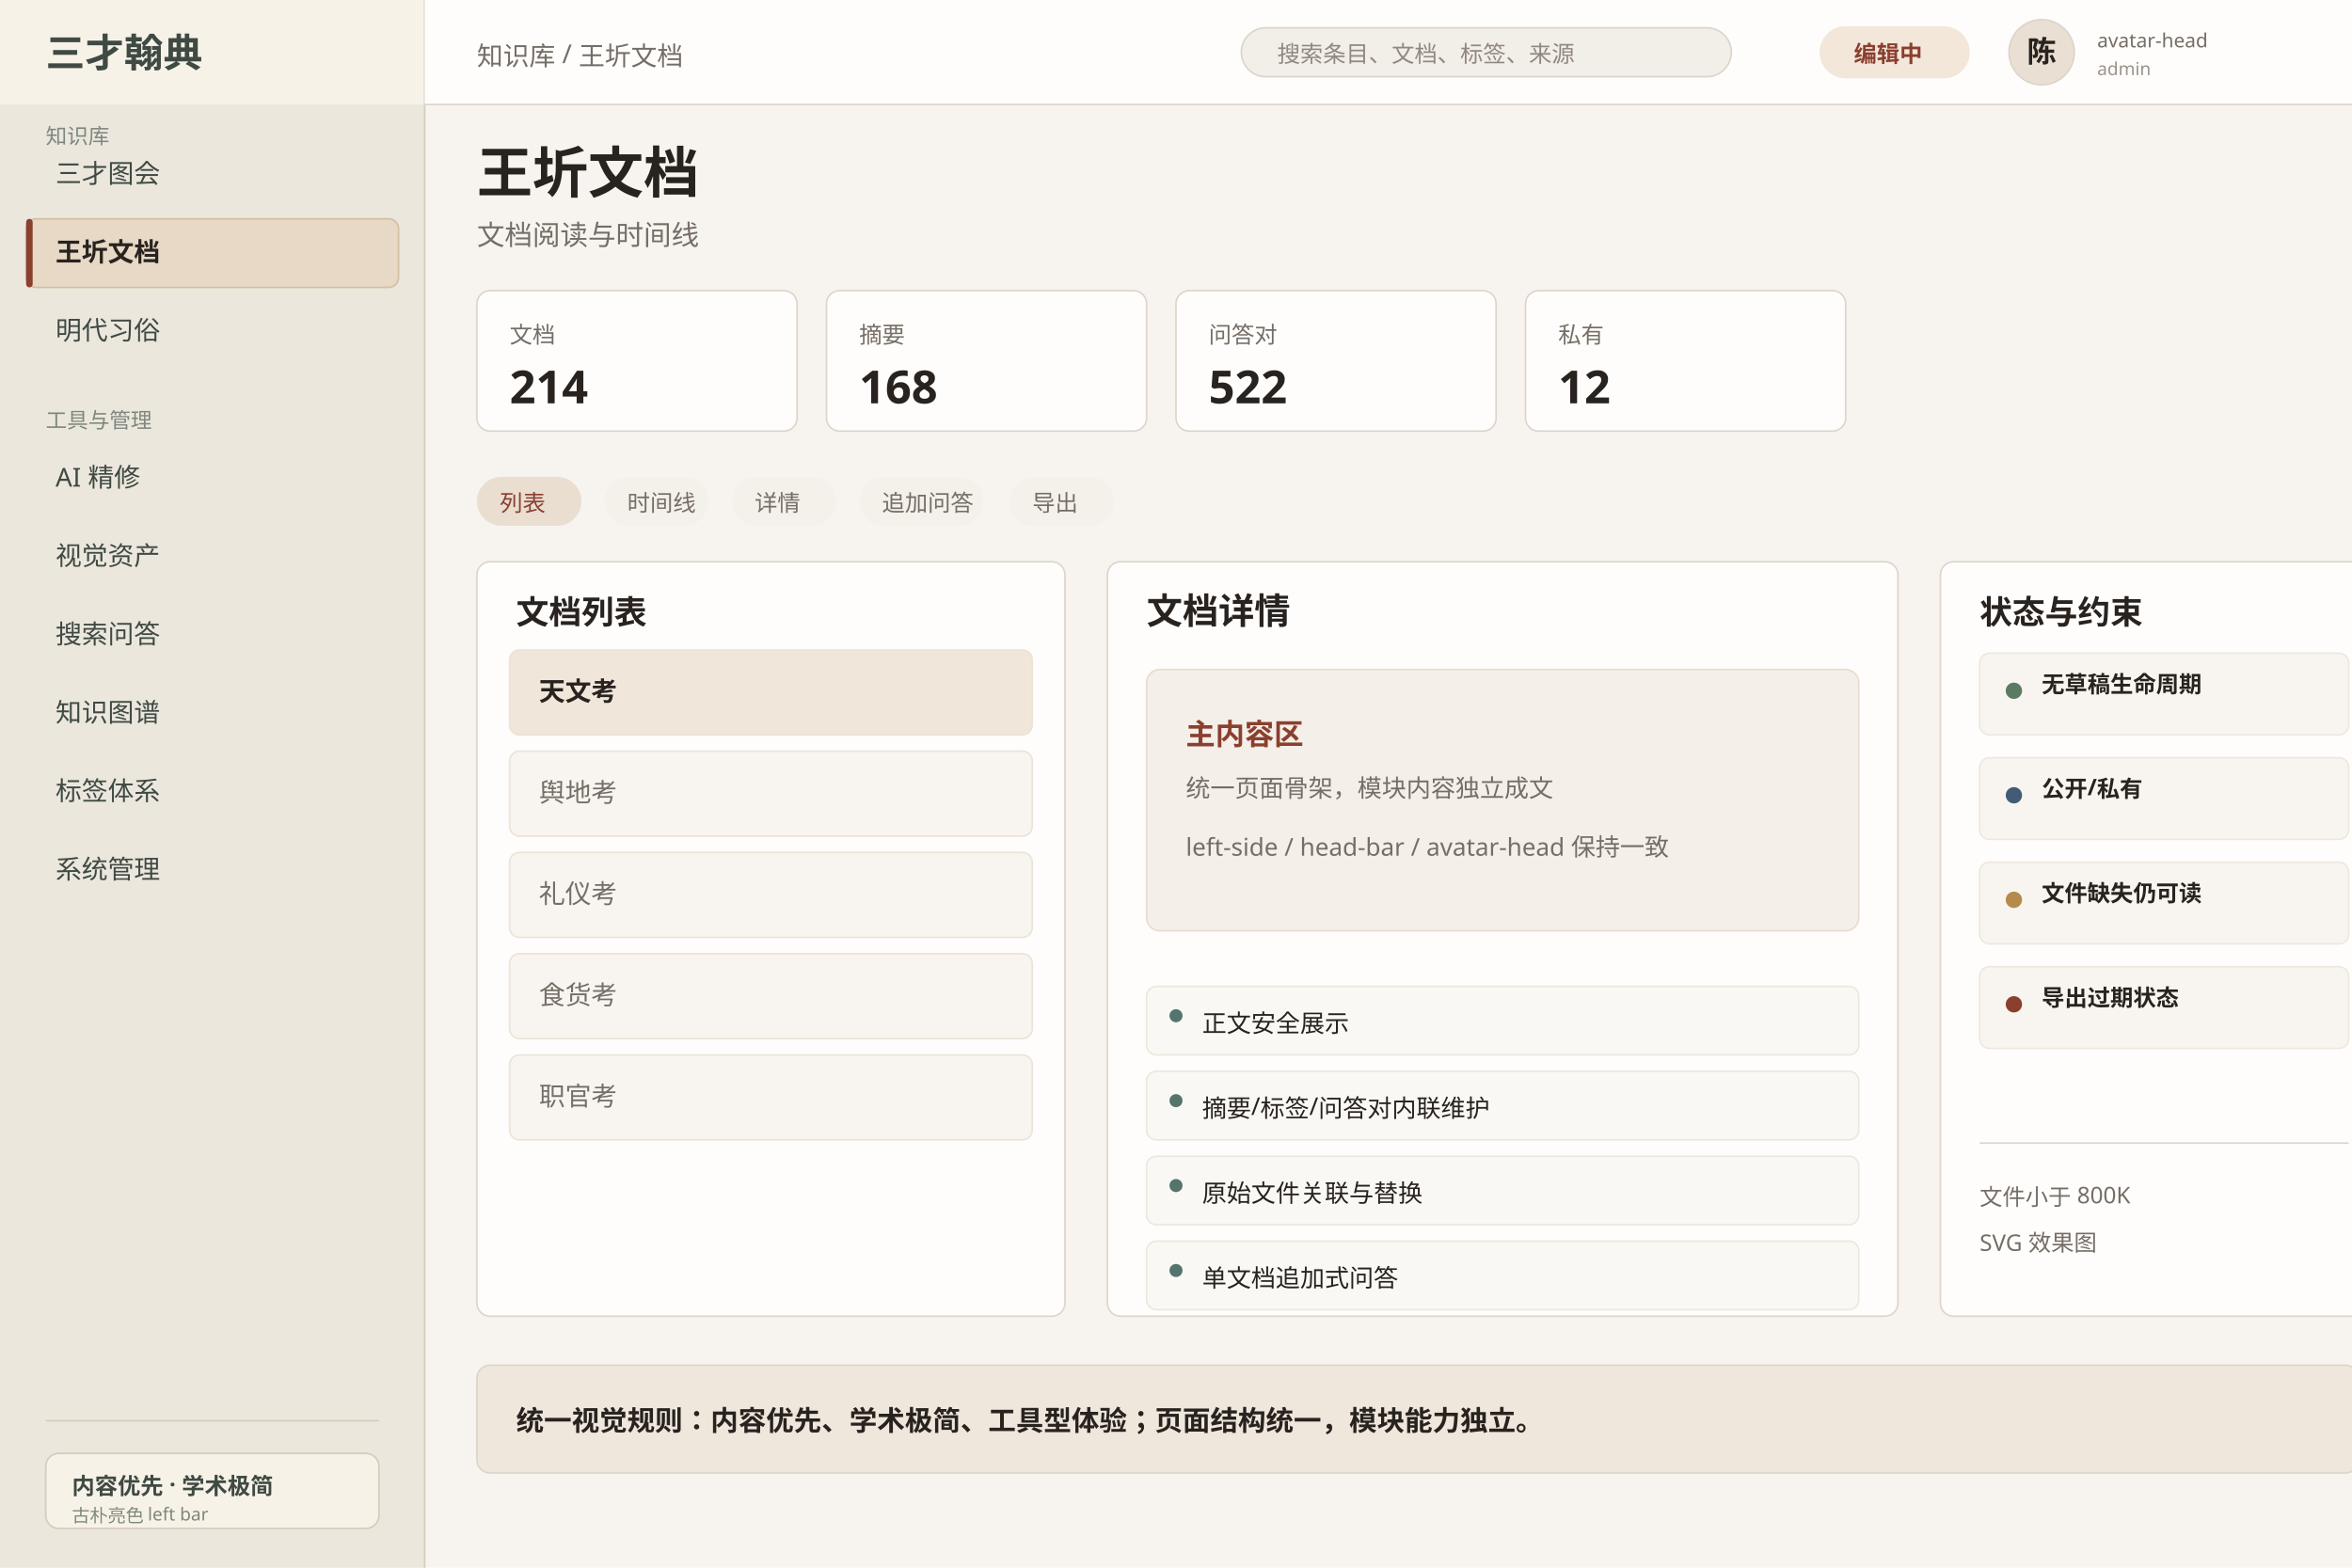
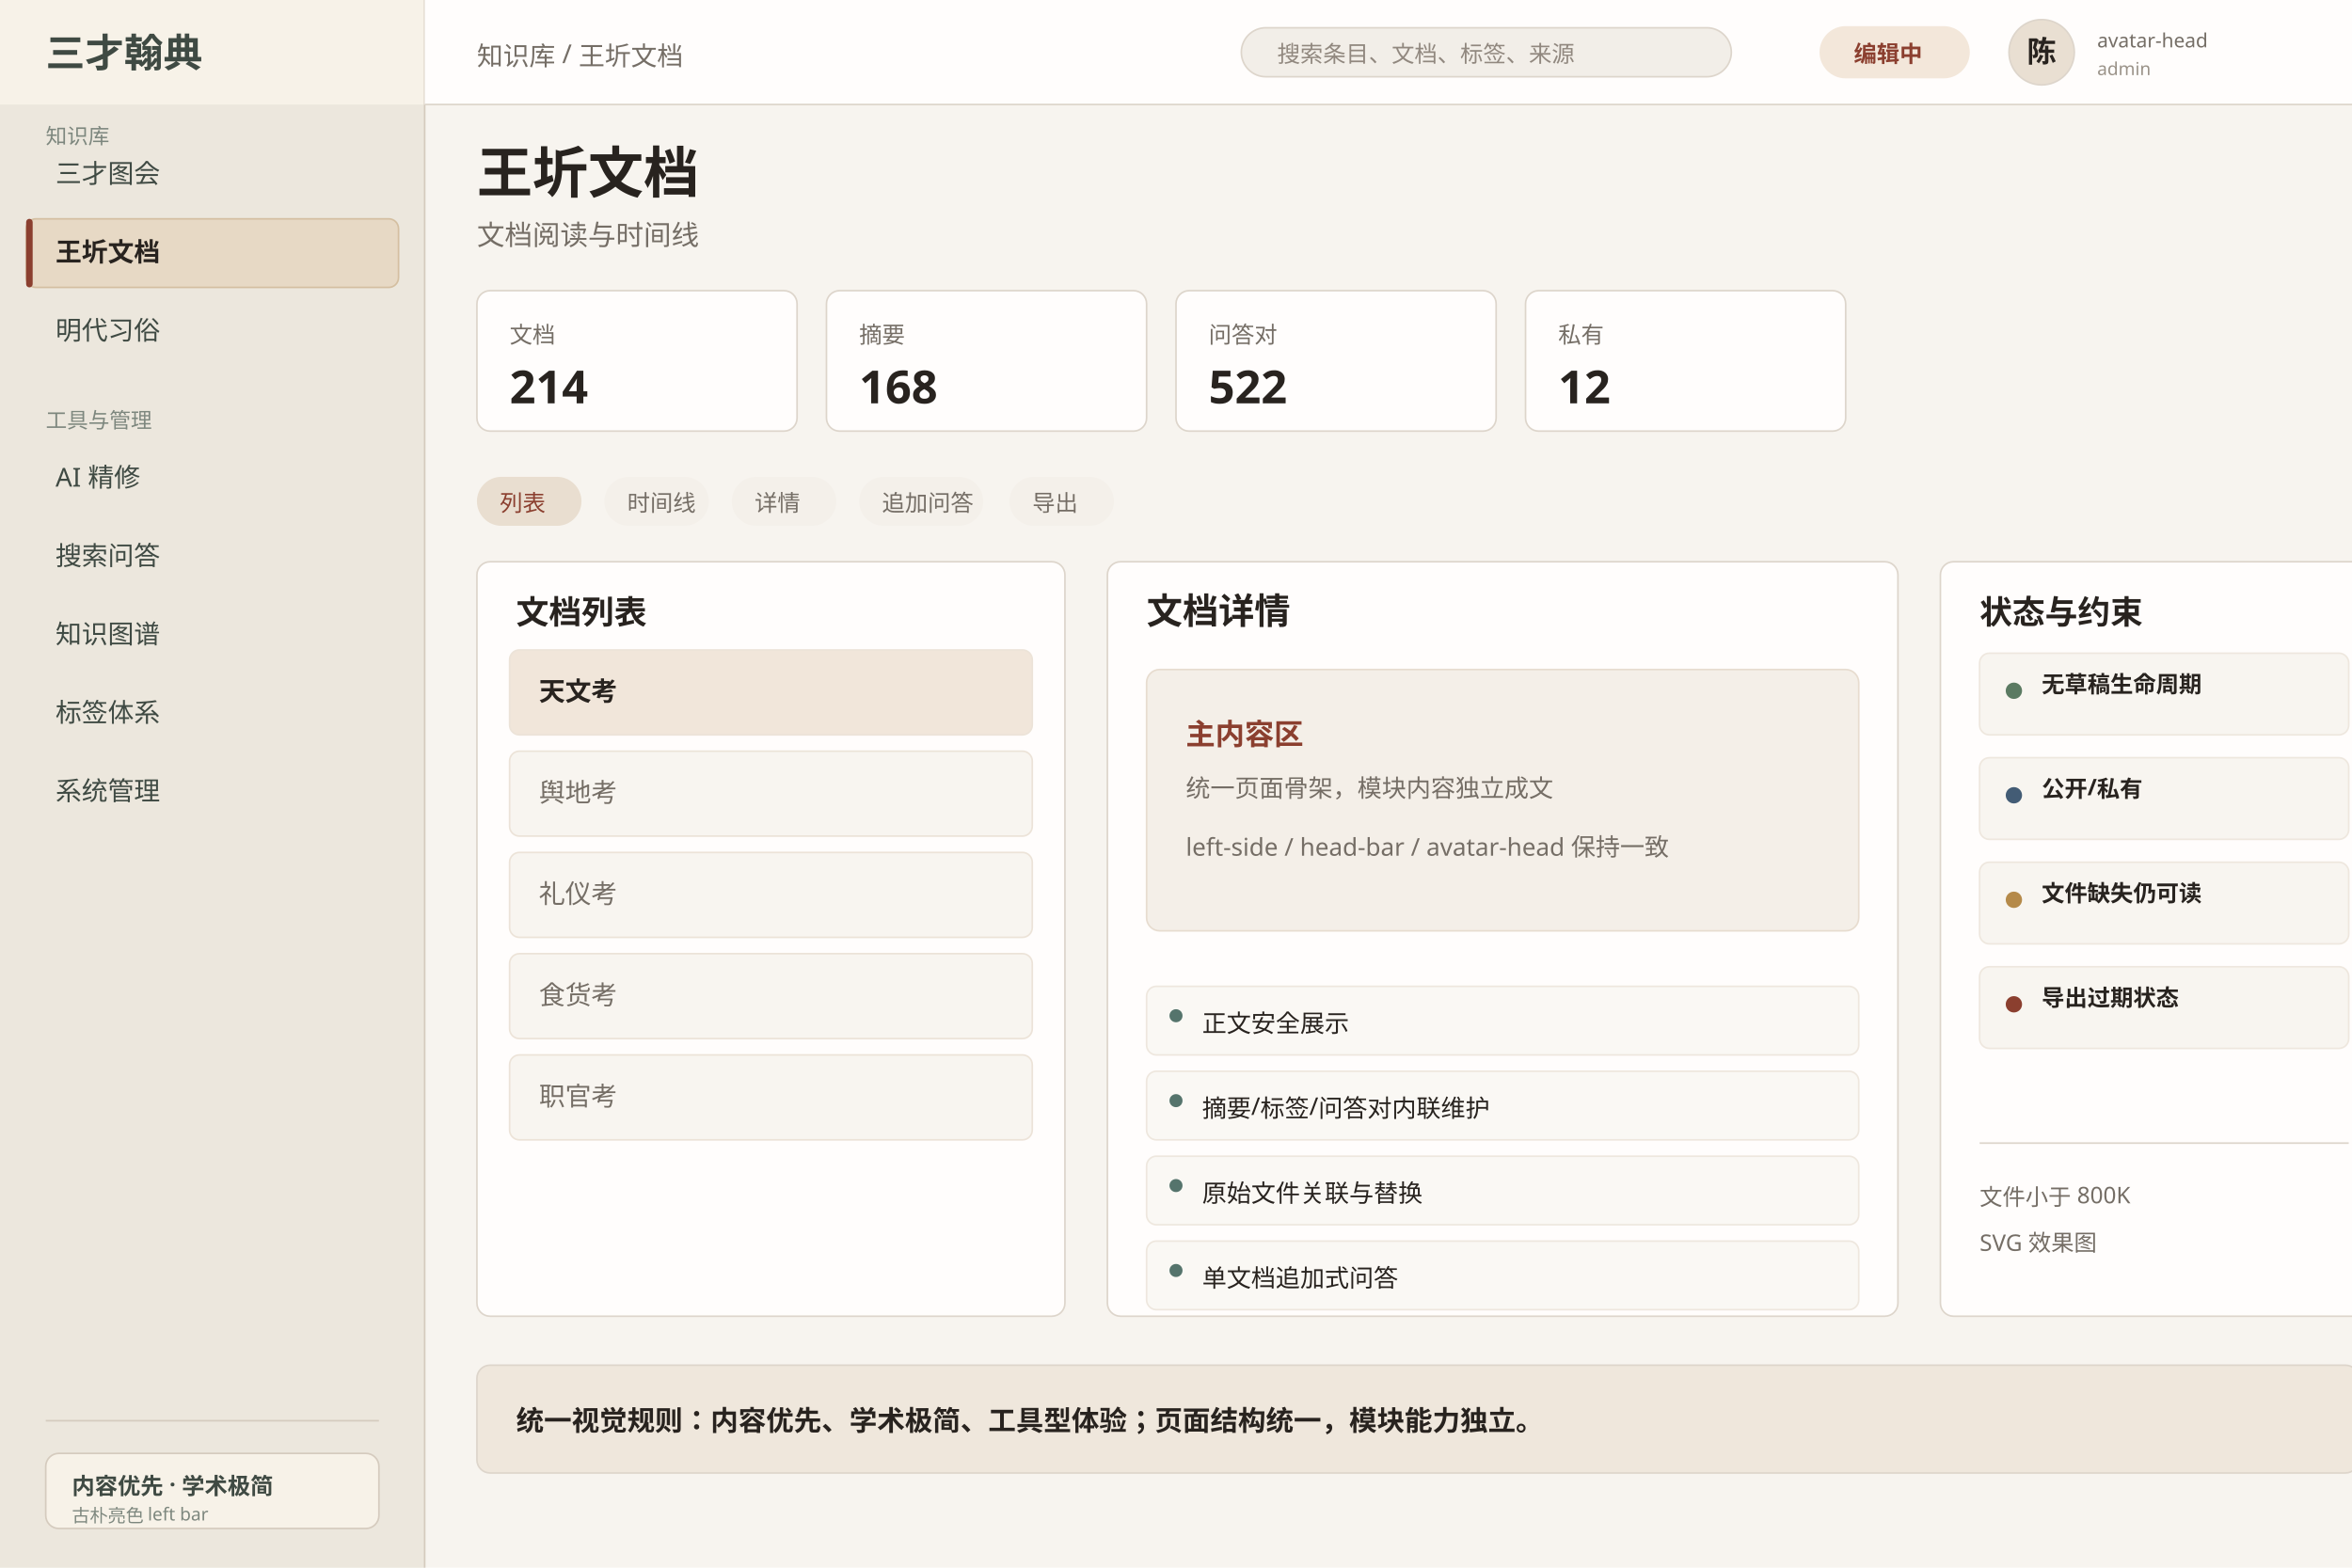
<svg xmlns="http://www.w3.org/2000/svg" width="1440" height="960" viewBox="0 0 1440 960">
  <rect x="0" y="0" width="1440" height="960" rx="0" fill="#F7F4EF" stroke="none" stroke-width="1" />
  <rect x="0" y="0" width="260" height="960" rx="0" fill="#ECE7DD" stroke="none" stroke-width="1" />
  <rect x="0" y="0" width="260" height="64" rx="0" fill="#F7F2E8" stroke="none" stroke-width="1" />
  <line x1="260" y1="0" x2="260" y2="960" stroke="#D5CBBE" stroke-width="1" />
  <text x="28" y="41" font-family="Noto Sans SC, Source Han Sans SC, PingFang SC, sans-serif" font-size="24" font-weight="700" fill="#3F4A43" text-anchor="start">三才翰典</text>
  <text x="28" y="88" font-family="Noto Sans SC, Source Han Sans SC, PingFang SC, sans-serif" font-size="13" font-weight="500" fill="#7D877E" text-anchor="start">知识库</text>
  <text x="34" y="112" font-family="Noto Sans SC, Source Han Sans SC, PingFang SC, sans-serif" font-size="16" font-weight="400" fill="#3F4A43" text-anchor="start">三才图会</text>
  <rect x="16" y="134" width="228" height="42" rx="6" fill="#E7D9C5" stroke="#D4BFA1" stroke-width="1" />
  <rect x="16" y="134" width="4" height="42" rx="2" fill="#8B3F2F" stroke="none" stroke-width="1" />
  <text x="34" y="160" font-family="Noto Sans SC, Source Han Sans SC, PingFang SC, sans-serif" font-size="16" font-weight="600" fill="#28231F" text-anchor="start">王圻文档</text>
  <text x="34" y="208" font-family="Noto Sans SC, Source Han Sans SC, PingFang SC, sans-serif" font-size="16" font-weight="400" fill="#3F4A43" text-anchor="start">明代习俗</text>
  <text x="28" y="262" font-family="Noto Sans SC, Source Han Sans SC, PingFang SC, sans-serif" font-size="13" font-weight="500" fill="#7D877E" text-anchor="start">工具与管理</text>
  <text x="34" y="298" font-family="Noto Sans SC, Source Han Sans SC, PingFang SC, sans-serif" font-size="16" font-weight="400" fill="#3F4A43" text-anchor="start">AI 精修</text>
-   <text x="34" y="346" font-family="Noto Sans SC, Source Han Sans SC, PingFang SC, sans-serif" font-size="16" font-weight="400" fill="#3F4A43" text-anchor="start">视觉资产</text>
-   <text x="34" y="394" font-family="Noto Sans SC, Source Han Sans SC, PingFang SC, sans-serif" font-size="16" font-weight="400" fill="#3F4A43" text-anchor="start">搜索问答</text>
-   <text x="34" y="442" font-family="Noto Sans SC, Source Han Sans SC, PingFang SC, sans-serif" font-size="16" font-weight="400" fill="#3F4A43" text-anchor="start">知识图谱</text>
-   <text x="34" y="490" font-family="Noto Sans SC, Source Han Sans SC, PingFang SC, sans-serif" font-size="16" font-weight="400" fill="#3F4A43" text-anchor="start">标签体系</text>
-   <text x="34" y="538" font-family="Noto Sans SC, Source Han Sans SC, PingFang SC, sans-serif" font-size="16" font-weight="400" fill="#3F4A43" text-anchor="start">系统管理</text>
+   <text x="34" y="346" font-family="Noto Sans SC, Source Han Sans SC, PingFang SC, sans-serif" font-size="16" font-weight="400" fill="#3F4A43" text-anchor="start">搜索问答</text>
+   <text x="34" y="394" font-family="Noto Sans SC, Source Han Sans SC, PingFang SC, sans-serif" font-size="16" font-weight="400" fill="#3F4A43" text-anchor="start">知识图谱</text>
+   <text x="34" y="442" font-family="Noto Sans SC, Source Han Sans SC, PingFang SC, sans-serif" font-size="16" font-weight="400" fill="#3F4A43" text-anchor="start">标签体系</text>
+   <text x="34" y="490" font-family="Noto Sans SC, Source Han Sans SC, PingFang SC, sans-serif" font-size="16" font-weight="400" fill="#3F4A43" text-anchor="start">系统管理</text>
  <line x1="28" y1="870" x2="232" y2="870" stroke="#D5CBBE" stroke-width="1" />
  <rect x="28" y="890" width="204" height="46" rx="8" fill="#F7F2E8" stroke="#D5CBBE" stroke-width="1" />
  <text x="44" y="915" font-family="Noto Sans SC, Source Han Sans SC, PingFang SC, sans-serif" font-size="14" font-weight="600" fill="#3F4A43" text-anchor="start">内容优先 · 学术极简</text>
  <text x="44" y="932" font-family="Noto Sans SC, Source Han Sans SC, PingFang SC, sans-serif" font-size="11" font-weight="400" fill="#7D877E" text-anchor="start">古朴亮色 left bar</text>
  <rect x="260" y="0" width="1180" height="64" rx="0" fill="#FFFDFC" stroke="none" stroke-width="1" />
  <line x1="260" y1="64" x2="1440" y2="64" stroke="#DDD5CB" stroke-width="1" />
  <text x="292" y="40" font-family="Noto Sans SC, Source Han Sans SC, PingFang SC, sans-serif" font-size="16" font-weight="500" fill="#756E66" text-anchor="start">知识库 / 王圻文档</text>
  <rect x="760" y="17" width="300" height="30" rx="15" fill="#F2EEE8" stroke="#DDD5CB" stroke-width="1" />
  <text x="782" y="38" font-family="Noto Sans SC, Source Han Sans SC, PingFang SC, sans-serif" font-size="14" font-weight="400" fill="#91887F" text-anchor="start">搜索条目、文档、标签、来源</text>
  <rect x="1114" y="16" width="92" height="32" rx="16" fill="#F3E7DA" stroke="none" stroke-width="1" />
  <text x="1135" y="38" font-family="Noto Sans SC, Source Han Sans SC, PingFang SC, sans-serif" font-size="14" font-weight="600" fill="#8B3F2F" text-anchor="start">编辑中</text>
  <rect x="1230" y="12" width="40" height="40" rx="20" fill="#E9DFD2" stroke="#DDD5CB" stroke-width="1" />
  <text x="1250" y="38" font-family="Noto Sans SC, Source Han Sans SC, PingFang SC, sans-serif" font-size="18" font-weight="700" fill="#28231F" text-anchor="middle">陈</text>
  <text x="1284" y="29" font-family="Noto Sans SC, Source Han Sans SC, PingFang SC, sans-serif" font-size="12" font-weight="500" fill="#756E66" text-anchor="start">avatar-head</text>
  <text x="1284" y="46" font-family="Noto Sans SC, Source Han Sans SC, PingFang SC, sans-serif" font-size="11" font-weight="400" fill="#9A9288" text-anchor="start">admin</text>
  <text x="292" y="118" font-family="Noto Sans SC, Source Han Sans SC, PingFang SC, sans-serif" font-size="34" font-weight="700" fill="#28231F" text-anchor="start">王圻文档</text>
  <text x="292" y="150" font-family="Noto Sans SC, Source Han Sans SC, PingFang SC, sans-serif" font-size="17" font-weight="400" fill="#756E66" text-anchor="start">文档阅读与时间线</text>
  <rect x="292" y="178" width="196" height="86" rx="8" fill="#FFFDFC" stroke="#DDD5CB" stroke-width="1" />
  <text x="312" y="210" font-family="Noto Sans SC, Source Han Sans SC, PingFang SC, sans-serif" font-size="14" font-weight="500" fill="#756E66" text-anchor="start">文档</text>
  <text x="312" y="247" font-family="Noto Sans SC, Source Han Sans SC, PingFang SC, sans-serif" font-size="28" font-weight="700" fill="#28231F" text-anchor="start">214</text>
  <rect x="506" y="178" width="196" height="86" rx="8" fill="#FFFDFC" stroke="#DDD5CB" stroke-width="1" />
  <text x="526" y="210" font-family="Noto Sans SC, Source Han Sans SC, PingFang SC, sans-serif" font-size="14" font-weight="500" fill="#756E66" text-anchor="start">摘要</text>
  <text x="526" y="247" font-family="Noto Sans SC, Source Han Sans SC, PingFang SC, sans-serif" font-size="28" font-weight="700" fill="#28231F" text-anchor="start">168</text>
  <rect x="720" y="178" width="196" height="86" rx="8" fill="#FFFDFC" stroke="#DDD5CB" stroke-width="1" />
  <text x="740" y="210" font-family="Noto Sans SC, Source Han Sans SC, PingFang SC, sans-serif" font-size="14" font-weight="500" fill="#756E66" text-anchor="start">问答对</text>
  <text x="740" y="247" font-family="Noto Sans SC, Source Han Sans SC, PingFang SC, sans-serif" font-size="28" font-weight="700" fill="#28231F" text-anchor="start">522</text>
  <rect x="934" y="178" width="196" height="86" rx="8" fill="#FFFDFC" stroke="#DDD5CB" stroke-width="1" />
  <text x="954" y="210" font-family="Noto Sans SC, Source Han Sans SC, PingFang SC, sans-serif" font-size="14" font-weight="500" fill="#756E66" text-anchor="start">私有</text>
  <text x="954" y="247" font-family="Noto Sans SC, Source Han Sans SC, PingFang SC, sans-serif" font-size="28" font-weight="700" fill="#28231F" text-anchor="start">12</text>
  <rect x="292" y="292" width="64" height="30" rx="15" fill="#E9DED0" stroke="none" stroke-width="1" />
  <text x="306" y="313" font-family="Noto Sans SC, Source Han Sans SC, PingFang SC, sans-serif" font-size="14" font-weight="500" fill="#8B3F2F" text-anchor="start">列表</text>
  <rect x="370" y="292" width="64" height="30" rx="15" fill="#F4F0EA" stroke="none" stroke-width="1" />
  <text x="384" y="313" font-family="Noto Sans SC, Source Han Sans SC, PingFang SC, sans-serif" font-size="14" font-weight="500" fill="#756E66" text-anchor="start">时间线</text>
  <rect x="448" y="292" width="64" height="30" rx="15" fill="#F4F0EA" stroke="none" stroke-width="1" />
  <text x="462" y="313" font-family="Noto Sans SC, Source Han Sans SC, PingFang SC, sans-serif" font-size="14" font-weight="500" fill="#756E66" text-anchor="start">详情</text>
  <rect x="526" y="292" width="76" height="30" rx="15" fill="#F4F0EA" stroke="none" stroke-width="1" />
  <text x="540" y="313" font-family="Noto Sans SC, Source Han Sans SC, PingFang SC, sans-serif" font-size="14" font-weight="500" fill="#756E66" text-anchor="start">追加问答</text>
  <rect x="618" y="292" width="64" height="30" rx="15" fill="#F4F0EA" stroke="none" stroke-width="1" />
  <text x="632" y="313" font-family="Noto Sans SC, Source Han Sans SC, PingFang SC, sans-serif" font-size="14" font-weight="500" fill="#756E66" text-anchor="start">导出</text>
  <rect x="292" y="344" width="360" height="462" rx="8" fill="#FFFDFC" stroke="#DDD5CB" stroke-width="1" />
  <text x="316" y="382" font-family="Noto Sans SC, Source Han Sans SC, PingFang SC, sans-serif" font-size="20" font-weight="700" fill="#28231F" text-anchor="start">文档列表</text>
  <rect x="312" y="398" width="320" height="52" rx="6" fill="#F1E6DA" stroke="#ECE3D8" stroke-width="1" />
  <text x="330" y="429" font-family="Noto Sans SC, Source Han Sans SC, PingFang SC, sans-serif" font-size="16" font-weight="600" fill="#28231F" text-anchor="start">天文考</text>
  <rect x="312" y="460" width="320" height="52" rx="6" fill="#F8F5F0" stroke="#ECE3D8" stroke-width="1" />
  <text x="330" y="491" font-family="Noto Sans SC, Source Han Sans SC, PingFang SC, sans-serif" font-size="16" font-weight="400" fill="#756E66" text-anchor="start">舆地考</text>
  <rect x="312" y="522" width="320" height="52" rx="6" fill="#F8F5F0" stroke="#ECE3D8" stroke-width="1" />
  <text x="330" y="553" font-family="Noto Sans SC, Source Han Sans SC, PingFang SC, sans-serif" font-size="16" font-weight="400" fill="#756E66" text-anchor="start">礼仪考</text>
  <rect x="312" y="584" width="320" height="52" rx="6" fill="#F8F5F0" stroke="#ECE3D8" stroke-width="1" />
  <text x="330" y="615" font-family="Noto Sans SC, Source Han Sans SC, PingFang SC, sans-serif" font-size="16" font-weight="400" fill="#756E66" text-anchor="start">食货考</text>
  <rect x="312" y="646" width="320" height="52" rx="6" fill="#F8F5F0" stroke="#ECE3D8" stroke-width="1" />
  <text x="330" y="677" font-family="Noto Sans SC, Source Han Sans SC, PingFang SC, sans-serif" font-size="16" font-weight="400" fill="#756E66" text-anchor="start">职官考</text>
  <rect x="678" y="344" width="484" height="462" rx="8" fill="#FFFDFC" stroke="#DDD5CB" stroke-width="1" />
  <text x="702" y="382" font-family="Noto Sans SC, Source Han Sans SC, PingFang SC, sans-serif" font-size="22" font-weight="700" fill="#28231F" text-anchor="start">文档详情</text>
  <rect x="702" y="410" width="436" height="160" rx="8" fill="#F4EFE8" stroke="#E7DCCF" stroke-width="1" />
  <text x="726" y="456" font-family="Noto Sans SC, Source Han Sans SC, PingFang SC, sans-serif" font-size="18" font-weight="700" fill="#8B3F2F" text-anchor="start">主内容区</text>
  <text x="726" y="488" font-family="Noto Sans SC, Source Han Sans SC, PingFang SC, sans-serif" font-size="15" font-weight="400" fill="#756E66" text-anchor="start">统一页面骨架，模块内容独立成文</text>
  <text x="726" y="524" font-family="Noto Sans SC, Source Han Sans SC, PingFang SC, sans-serif" font-size="15" font-weight="400" fill="#756E66" text-anchor="start">left-side / head-bar / avatar-head 保持一致</text>
  <rect x="702" y="604" width="436" height="42" rx="6" fill="#FAF8F4" stroke="#EEE7DE" stroke-width="1" />
  <rect x="716" y="618" width="8" height="8" rx="4" fill="#55746C" stroke="none" stroke-width="1" />
  <text x="736" y="632" font-family="Noto Sans SC, Source Han Sans SC, PingFang SC, sans-serif" font-size="15" font-weight="500" fill="#28231F" text-anchor="start">正文安全展示</text>
  <rect x="702" y="656" width="436" height="42" rx="6" fill="#FAF8F4" stroke="#EEE7DE" stroke-width="1" />
  <rect x="716" y="670" width="8" height="8" rx="4" fill="#55746C" stroke="none" stroke-width="1" />
  <text x="736" y="684" font-family="Noto Sans SC, Source Han Sans SC, PingFang SC, sans-serif" font-size="15" font-weight="500" fill="#28231F" text-anchor="start">摘要/标签/问答对内联维护</text>
  <rect x="702" y="708" width="436" height="42" rx="6" fill="#FAF8F4" stroke="#EEE7DE" stroke-width="1" />
  <rect x="716" y="722" width="8" height="8" rx="4" fill="#55746C" stroke="none" stroke-width="1" />
  <text x="736" y="736" font-family="Noto Sans SC, Source Han Sans SC, PingFang SC, sans-serif" font-size="15" font-weight="500" fill="#28231F" text-anchor="start">原始文件关联与替换</text>
  <rect x="702" y="760" width="436" height="42" rx="6" fill="#FAF8F4" stroke="#EEE7DE" stroke-width="1" />
  <rect x="716" y="774" width="8" height="8" rx="4" fill="#55746C" stroke="none" stroke-width="1" />
  <text x="736" y="788" font-family="Noto Sans SC, Source Han Sans SC, PingFang SC, sans-serif" font-size="15" font-weight="500" fill="#28231F" text-anchor="start">单文档追加式问答</text>
  <rect x="1188" y="344" width="274" height="462" rx="8" fill="#FFFDFC" stroke="#DDD5CB" stroke-width="1" />
  <text x="1212" y="382" font-family="Noto Sans SC, Source Han Sans SC, PingFang SC, sans-serif" font-size="20" font-weight="700" fill="#28231F" text-anchor="start">状态与约束</text>
  <rect x="1212" y="400" width="226" height="50" rx="6" fill="#F8F5F0" stroke="#EEE7DE" stroke-width="1" />
  <rect x="1228" y="418" width="10" height="10" rx="5" fill="#5B7A62" stroke="none" stroke-width="1" />
  <text x="1250" y="424" font-family="Noto Sans SC, Source Han Sans SC, PingFang SC, sans-serif" font-size="14" font-weight="600" fill="#28231F" text-anchor="start">无草稿生命周期</text>
  <rect x="1212" y="464" width="226" height="50" rx="6" fill="#F8F5F0" stroke="#EEE7DE" stroke-width="1" />
  <rect x="1228" y="482" width="10" height="10" rx="5" fill="#435C75" stroke="none" stroke-width="1" />
  <text x="1250" y="488" font-family="Noto Sans SC, Source Han Sans SC, PingFang SC, sans-serif" font-size="14" font-weight="600" fill="#28231F" text-anchor="start">公开/私有</text>
  <rect x="1212" y="528" width="226" height="50" rx="6" fill="#F8F5F0" stroke="#EEE7DE" stroke-width="1" />
  <rect x="1228" y="546" width="10" height="10" rx="5" fill="#B58A4A" stroke="none" stroke-width="1" />
  <text x="1250" y="552" font-family="Noto Sans SC, Source Han Sans SC, PingFang SC, sans-serif" font-size="14" font-weight="600" fill="#28231F" text-anchor="start">文件缺失仍可读</text>
  <rect x="1212" y="592" width="226" height="50" rx="6" fill="#F8F5F0" stroke="#EEE7DE" stroke-width="1" />
  <rect x="1228" y="610" width="10" height="10" rx="5" fill="#8B3F2F" stroke="none" stroke-width="1" />
  <text x="1250" y="616" font-family="Noto Sans SC, Source Han Sans SC, PingFang SC, sans-serif" font-size="14" font-weight="600" fill="#28231F" text-anchor="start">导出过期状态</text>
  <line x1="1212" y1="700" x2="1438" y2="700" stroke="#DDD5CB" stroke-width="1" />
  <text x="1212" y="738" font-family="Noto Sans SC, Source Han Sans SC, PingFang SC, sans-serif" font-size="14" font-weight="500" fill="#756E66" text-anchor="start">文件小于 800K</text>
  <text x="1212" y="766" font-family="Noto Sans SC, Source Han Sans SC, PingFang SC, sans-serif" font-size="14" font-weight="500" fill="#756E66" text-anchor="start">SVG 效果图</text>
  <rect x="292" y="836" width="1152" height="66" rx="8" fill="#EFE7DC" stroke="#DDD5CB" stroke-width="1" />
  <text x="316" y="876" font-family="Noto Sans SC, Source Han Sans SC, PingFang SC, sans-serif" font-size="17" font-weight="600" fill="#28231F" text-anchor="start">统一视觉规则：内容优先、学术极简、工具型体验；页面结构统一，模块能力独立。</text>
</svg>
